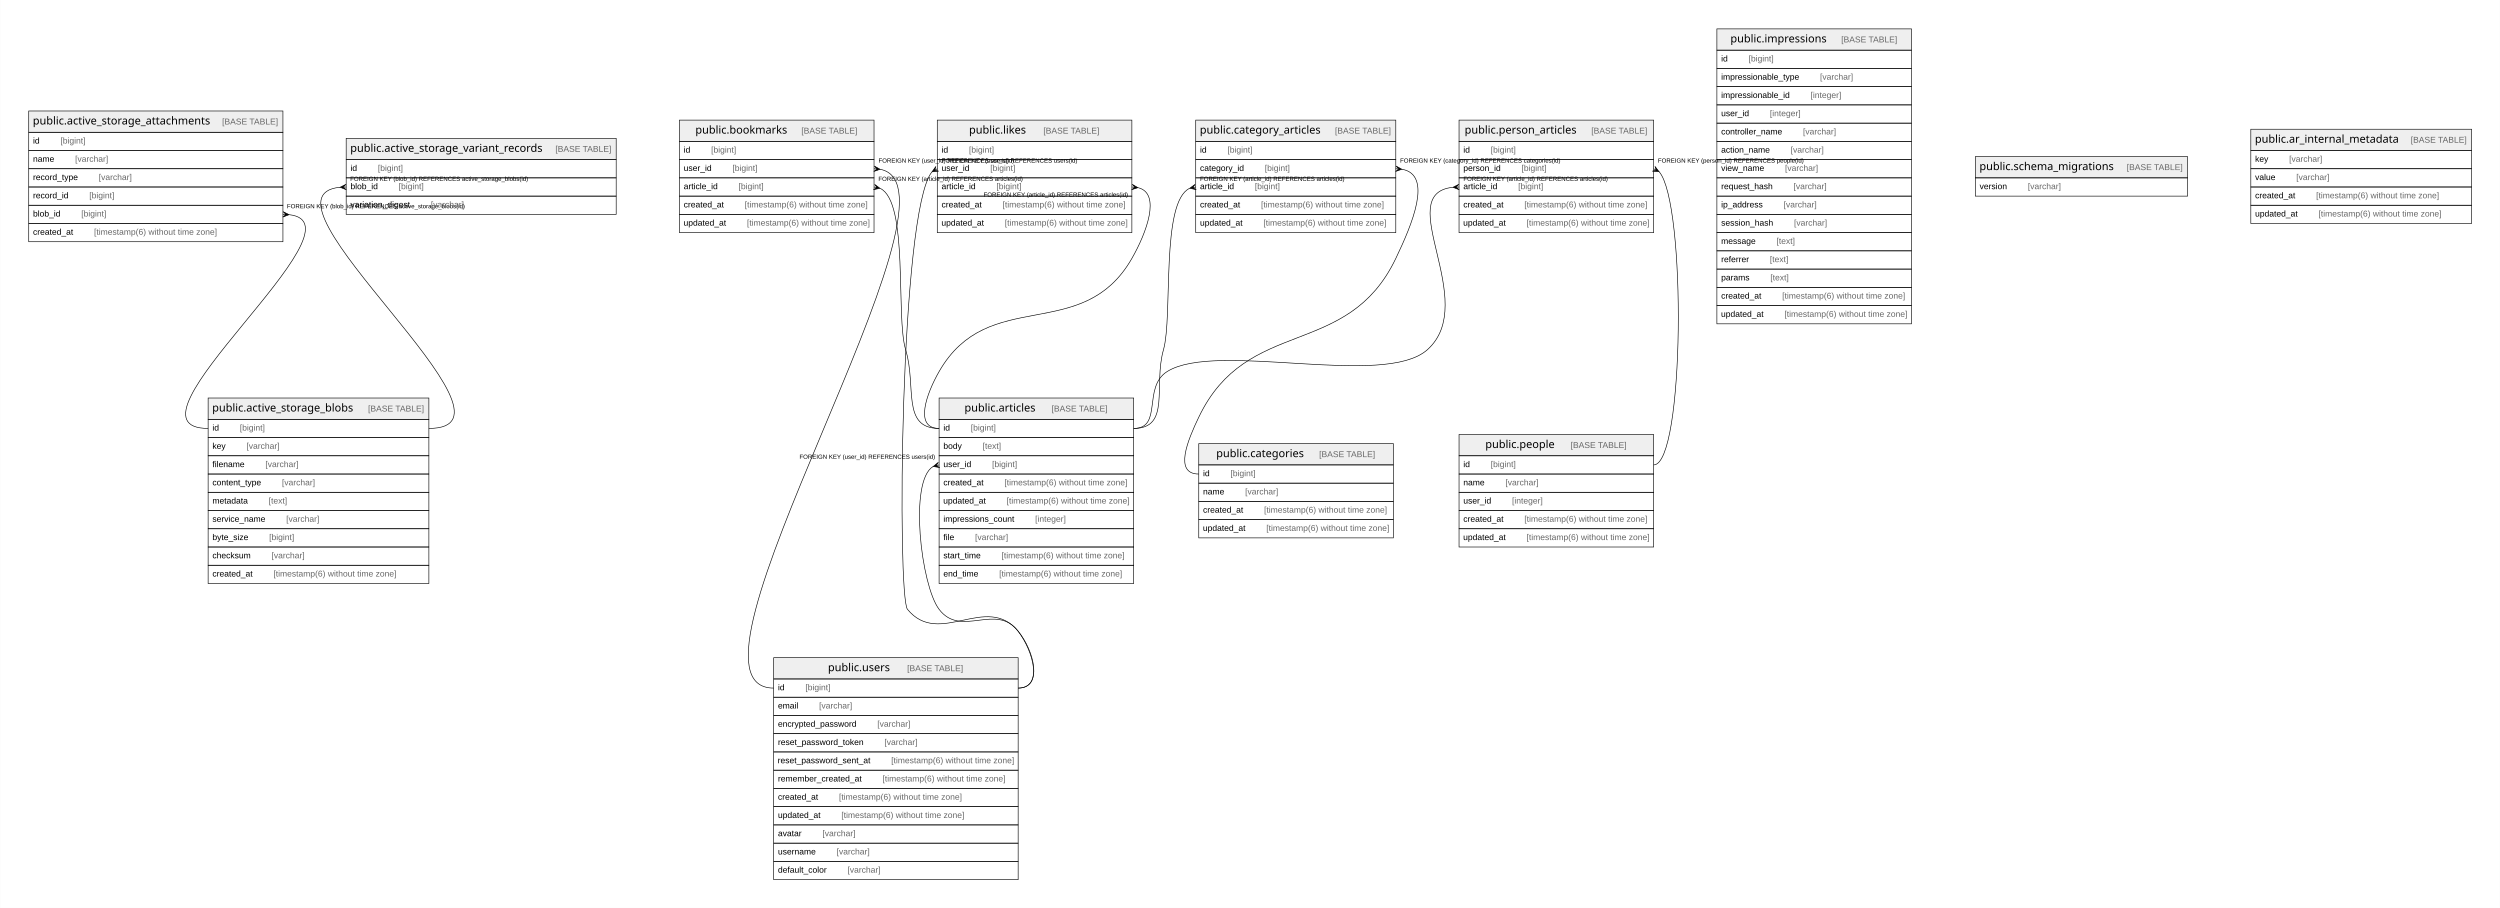
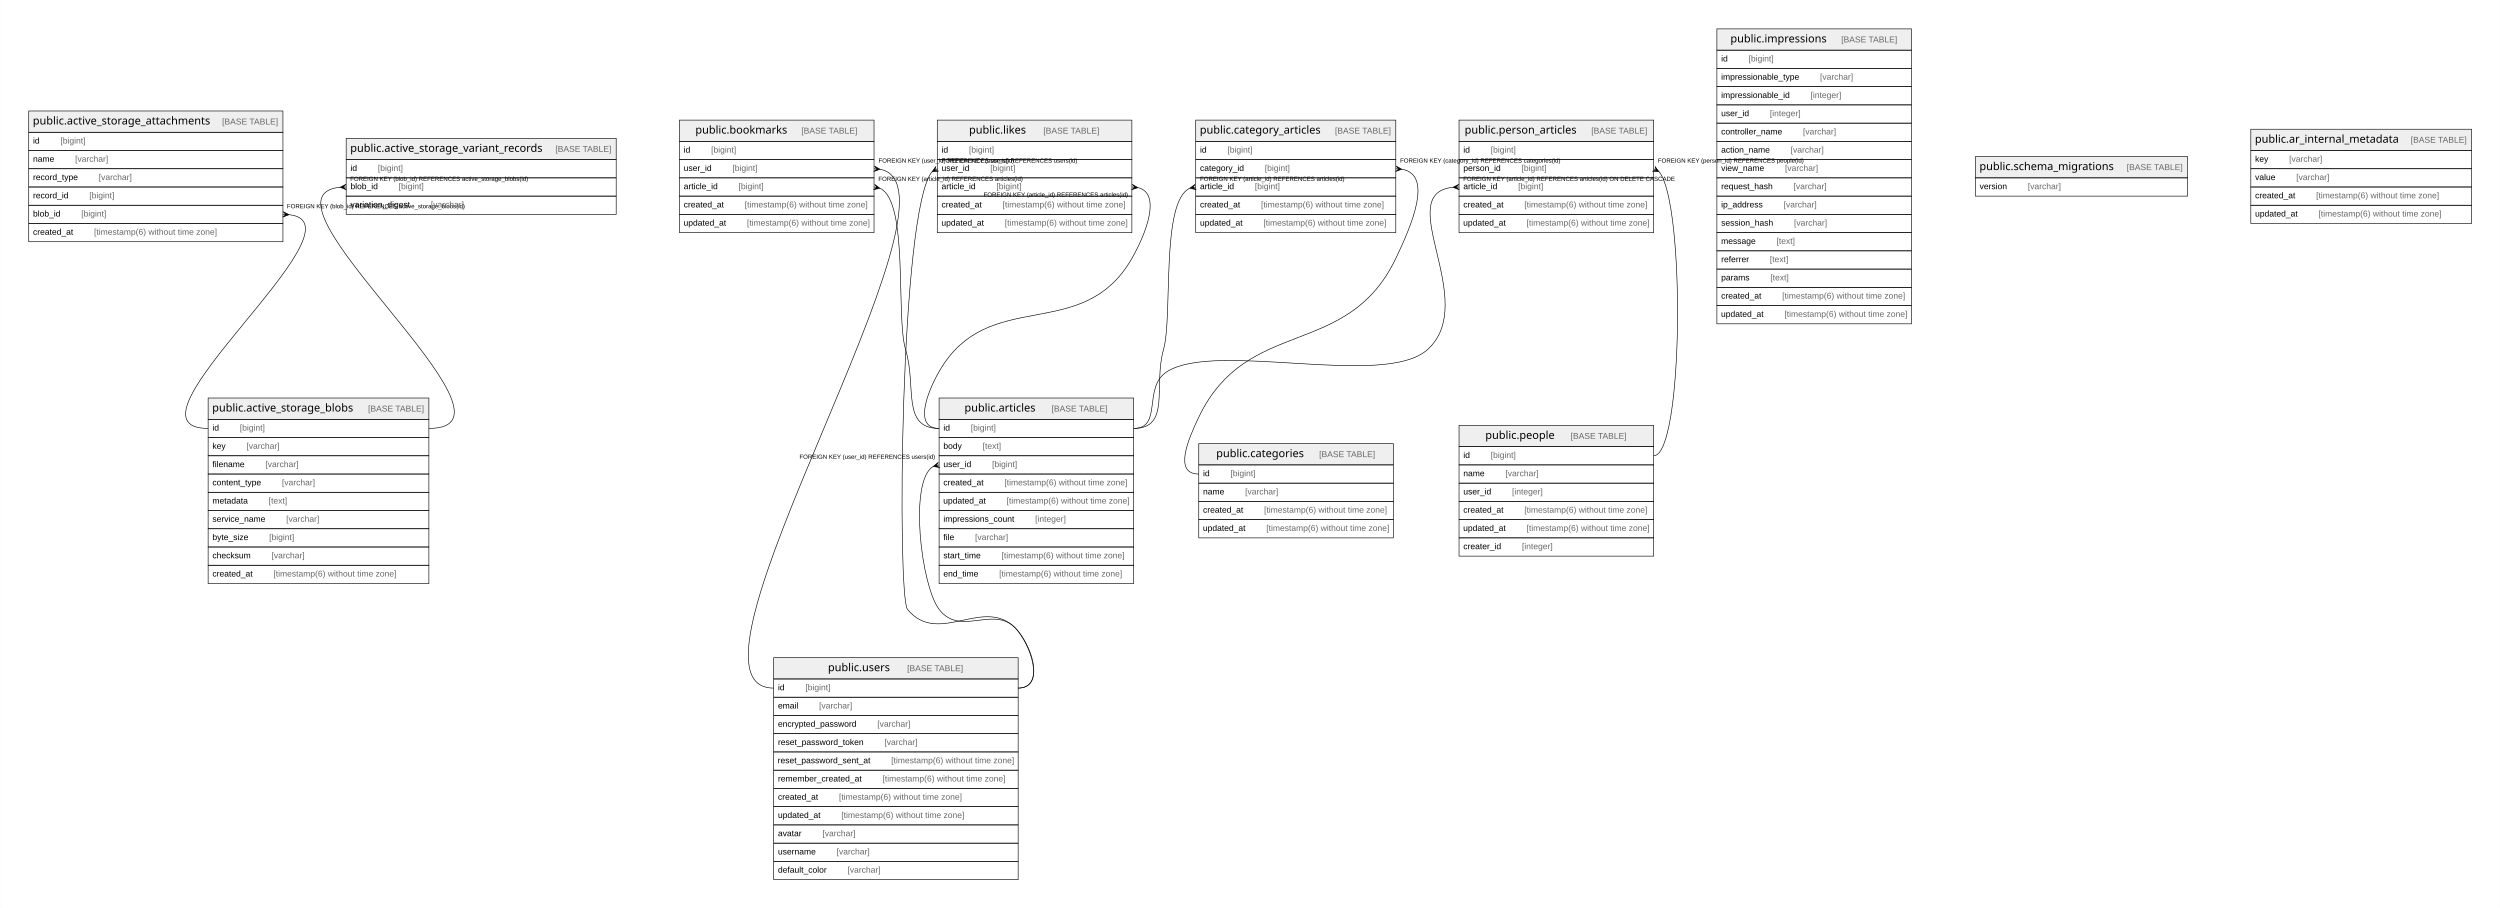
<svg xmlns="http://www.w3.org/2000/svg" width="4111pt" height="1493pt" viewBox="0.00 0.00 4110.50 1493.00">
  <g id="graph0" class="graph" transform="scale(1 1) rotate(0) translate(4 1489)">
    <polygon fill="#ffffff" stroke="transparent" points="-4,4 -4,-1489 4106.5,-1489 4106.5,4 -4,4" />
    <g id="node1" class="node">
      <polygon fill="#efefef" stroke="transparent" points="43,-1271.5 43,-1306.5 461,-1306.5 461,-1271.5 43,-1271.5" />
      <polygon fill="none" stroke="#000000" points="43,-1271.5 43,-1306.5 461,-1306.5 461,-1271.5 43,-1271.5" />
      <text text-anchor="start" x="49.676" y="-1284.3" font-family="Arial Bold" font-size="18.00" fill="#000000">public.active_storage_attachments</text>
      <text text-anchor="start" x="326.756" y="-1284.3" font-family="Arial" font-size="14.00" fill="#000000">    </text>
      <text text-anchor="start" x="360.961" y="-1284.3" font-family="Arial" font-size="14.00" fill="#666666">[BASE TABLE]</text>
      <polygon fill="none" stroke="#000000" points="43,-1241.5 43,-1271.5 461,-1271.5 461,-1241.5 43,-1241.5" />
      <text text-anchor="start" x="50" y="-1252.9" font-family="Arial" font-size="14.00" fill="#000000">id    </text>
      <text text-anchor="start" x="95.094" y="-1252.9" font-family="Arial" font-size="14.00" fill="#666666">[bigint]</text>
      <polygon fill="none" stroke="#000000" points="43,-1211.5 43,-1241.5 461,-1241.5 461,-1211.5 43,-1211.5" />
      <text text-anchor="start" x="50" y="-1222.9" font-family="Arial" font-size="14.00" fill="#000000">name    </text>
      <text text-anchor="start" x="119.213" y="-1222.9" font-family="Arial" font-size="14.00" fill="#666666">[varchar]</text>
      <polygon fill="none" stroke="#000000" points="43,-1181.5 43,-1211.5 461,-1211.5 461,-1181.5 43,-1181.5" />
      <text text-anchor="start" x="50" y="-1192.9" font-family="Arial" font-size="14.00" fill="#000000">record_type    </text>
      <text text-anchor="start" x="158.112" y="-1192.9" font-family="Arial" font-size="14.00" fill="#666666">[varchar]</text>
      <polygon fill="none" stroke="#000000" points="43,-1151.5 43,-1181.5 461,-1181.5 461,-1151.5 43,-1151.5" />
      <text text-anchor="start" x="50" y="-1162.9" font-family="Arial" font-size="14.00" fill="#000000">record_id    </text>
      <text text-anchor="start" x="142.546" y="-1162.9" font-family="Arial" font-size="14.00" fill="#666666">[bigint]</text>
      <polygon fill="none" stroke="#000000" points="43,-1121.5 43,-1151.5 461,-1151.5 461,-1121.5 43,-1121.5" />
      <text text-anchor="start" x="50" y="-1132.9" font-family="Arial" font-size="14.00" fill="#000000">blob_id    </text>
      <text text-anchor="start" x="129.331" y="-1132.9" font-family="Arial" font-size="14.00" fill="#666666">[bigint]</text>
      <polygon fill="none" stroke="#000000" points="43,-1091.5 43,-1121.5 461,-1121.5 461,-1091.5 43,-1091.5" />
      <text text-anchor="start" x="50" y="-1102.9" font-family="Arial" font-size="14.00" fill="#000000">created_at    </text>
      <text text-anchor="start" x="150.342" y="-1102.9" font-family="Arial" font-size="14.00" fill="#666666">[timestamp(6) without time zone]</text>
    </g>
    <g id="node2" class="node">
      <polygon fill="#efefef" stroke="transparent" points="338,-799.5 338,-834.5 701,-834.5 701,-799.5 338,-799.5" />
      <polygon fill="none" stroke="#000000" points="338,-799.5 338,-834.5 701,-834.5 701,-799.5 338,-799.5" />
      <text text-anchor="start" x="344.685" y="-812.3" font-family="Arial Bold" font-size="18.00" fill="#000000">public.active_storage_blobs</text>
      <text text-anchor="start" x="566.747" y="-812.3" font-family="Arial" font-size="14.00" fill="#000000">    </text>
      <text text-anchor="start" x="600.952" y="-812.3" font-family="Arial" font-size="14.00" fill="#666666">[BASE TABLE]</text>
      <polygon fill="none" stroke="#000000" points="338,-769.5 338,-799.5 701,-799.5 701,-769.5 338,-769.5" />
      <text text-anchor="start" x="345" y="-780.9" font-family="Arial" font-size="14.00" fill="#000000">id    </text>
      <text text-anchor="start" x="390.094" y="-780.9" font-family="Arial" font-size="14.00" fill="#666666">[bigint]</text>
      <polygon fill="none" stroke="#000000" points="338,-739.5 338,-769.5 701,-769.5 701,-739.5 338,-739.5" />
      <text text-anchor="start" x="345" y="-750.9" font-family="Arial" font-size="14.00" fill="#000000">key    </text>
      <text text-anchor="start" x="400.987" y="-750.9" font-family="Arial" font-size="14.00" fill="#666666">[varchar]</text>
      <polygon fill="none" stroke="#000000" points="338,-709.5 338,-739.5 701,-739.5 701,-709.5 338,-709.5" />
      <text text-anchor="start" x="345" y="-720.9" font-family="Arial" font-size="14.00" fill="#000000">filename    </text>
      <text text-anchor="start" x="432.1" y="-720.9" font-family="Arial" font-size="14.00" fill="#666666">[varchar]</text>
      <polygon fill="none" stroke="#000000" points="338,-679.5 338,-709.5 701,-709.5 701,-679.5 338,-679.5" />
      <text text-anchor="start" x="345" y="-690.9" font-family="Arial" font-size="14.00" fill="#000000">content_type    </text>
      <text text-anchor="start" x="459.355" y="-690.9" font-family="Arial" font-size="14.00" fill="#666666">[varchar]</text>
      <polygon fill="none" stroke="#000000" points="338,-649.5 338,-679.5 701,-679.5 701,-649.5 338,-649.5" />
      <text text-anchor="start" x="345" y="-660.9" font-family="Arial" font-size="14.00" fill="#000000">metadata    </text>
      <text text-anchor="start" x="437.56" y="-660.9" font-family="Arial" font-size="14.00" fill="#666666">[text]</text>
      <polygon fill="none" stroke="#000000" points="338,-619.5 338,-649.5 701,-649.5 701,-619.5 338,-619.5" />
      <text text-anchor="start" x="345" y="-630.9" font-family="Arial" font-size="14.00" fill="#000000">service_name    </text>
      <text text-anchor="start" x="466.328" y="-630.9" font-family="Arial" font-size="14.00" fill="#666666">[varchar]</text>
      <polygon fill="none" stroke="#000000" points="338,-589.5 338,-619.5 701,-619.5 701,-589.5 338,-589.5" />
      <text text-anchor="start" x="345" y="-600.9" font-family="Arial" font-size="14.00" fill="#000000">byte_size    </text>
      <text text-anchor="start" x="438.332" y="-600.9" font-family="Arial" font-size="14.00" fill="#666666">[bigint]</text>
      <polygon fill="none" stroke="#000000" points="338,-559.5 338,-589.5 701,-589.5 701,-559.5 338,-559.5" />
      <text text-anchor="start" x="345" y="-570.9" font-family="Arial" font-size="14.00" fill="#000000">checksum    </text>
      <text text-anchor="start" x="442.213" y="-570.9" font-family="Arial" font-size="14.00" fill="#666666">[varchar]</text>
      <polygon fill="none" stroke="#000000" points="338,-529.5 338,-559.5 701,-559.5 701,-529.5 338,-529.5" />
      <text text-anchor="start" x="345" y="-540.9" font-family="Arial" font-size="14.00" fill="#000000">created_at    </text>
      <text text-anchor="start" x="445.342" y="-540.9" font-family="Arial" font-size="14.00" fill="#666666">[timestamp(6) without time zone]</text>
    </g>
    <g id="edge1" class="edge">
      <path fill="none" stroke="#000000" d="M471.242,-1135.975C606.619,-1120.865 176.002,-784.5 338,-784.5" />
      <polygon fill="#000000" stroke="#000000" points="470.987,-1135.988 460.77,-1132.006 465.993,-1136.244 461,-1136.5 461,-1136.5 461,-1136.5 465.993,-1136.244 461.23,-1140.994 470.987,-1135.988 470.987,-1135.988" />
      <text text-anchor="start" x="467.596" y="-1146.5" font-family="Arial" font-size="10.00" fill="#000000">FOREIGN KEY (blob_id) REFERENCES active_storage_blobs(id)</text>
    </g>
    <g id="node3" class="node">
      <polygon fill="#efefef" stroke="transparent" points="565,-1226.5 565,-1261.5 1009,-1261.5 1009,-1226.5 565,-1226.5" />
      <polygon fill="none" stroke="#000000" points="565,-1226.5 565,-1261.5 1009,-1261.5 1009,-1226.5 565,-1226.5" />
      <text text-anchor="start" x="571.683" y="-1239.3" font-family="Arial Bold" font-size="18.00" fill="#000000">public.active_storage_variant_records</text>
      <text text-anchor="start" x="874.749" y="-1239.3" font-family="Arial" font-size="14.00" fill="#000000">    </text>
      <text text-anchor="start" x="908.954" y="-1239.3" font-family="Arial" font-size="14.00" fill="#666666">[BASE TABLE]</text>
      <polygon fill="none" stroke="#000000" points="565,-1196.5 565,-1226.5 1009,-1226.5 1009,-1196.5 565,-1196.5" />
      <text text-anchor="start" x="572" y="-1207.9" font-family="Arial" font-size="14.00" fill="#000000">id    </text>
      <text text-anchor="start" x="617.094" y="-1207.9" font-family="Arial" font-size="14.00" fill="#666666">[bigint]</text>
      <polygon fill="none" stroke="#000000" points="565,-1166.5 565,-1196.5 1009,-1196.5 1009,-1166.5 565,-1166.5" />
      <text text-anchor="start" x="572" y="-1177.9" font-family="Arial" font-size="14.00" fill="#000000">blob_id    </text>
      <text text-anchor="start" x="651.331" y="-1177.9" font-family="Arial" font-size="14.00" fill="#666666">[bigint]</text>
      <polygon fill="none" stroke="#000000" points="565,-1136.5 565,-1166.5 1009,-1166.5 1009,-1136.5 565,-1136.5" />
      <text text-anchor="start" x="572" y="-1147.9" font-family="Arial" font-size="14.00" fill="#000000">variation_digest    </text>
      <text text-anchor="start" x="704.227" y="-1147.9" font-family="Arial" font-size="14.00" fill="#666666">[varchar]</text>
    </g>
    <g id="edge2" class="edge">
      <path fill="none" stroke="#000000" d="M554.857,-1181.052C398.108,-1166.144 883.868,-784.5 701,-784.5" />
      <polygon fill="#000000" stroke="#000000" points="555.01,-1181.058 564.801,-1185.996 560.005,-1181.279 565,-1181.5 565,-1181.5 565,-1181.5 560.005,-1181.279 565.199,-1177.004 555.01,-1181.058 555.01,-1181.058" />
      <text text-anchor="start" x="571.596" y="-1191.5" font-family="Arial" font-size="10.00" fill="#000000">FOREIGN KEY (blob_id) REFERENCES active_storage_blobs(id)</text>
    </g>
    <g id="node4" class="node">
      <polygon fill="#efefef" stroke="transparent" points="1540,-799.5 1540,-834.5 1860,-834.5 1860,-799.5 1540,-799.5" />
      <polygon fill="none" stroke="#000000" points="1540,-799.5 1540,-834.5 1860,-834.5 1860,-799.5 1540,-799.5" />
      <text text-anchor="start" x="1581.714" y="-812.3" font-family="Arial Bold" font-size="18.00" fill="#000000">public.articles</text>
      <text text-anchor="start" x="1690.718" y="-812.3" font-family="Arial" font-size="14.00" fill="#000000">    </text>
      <text text-anchor="start" x="1724.923" y="-812.3" font-family="Arial" font-size="14.00" fill="#666666">[BASE TABLE]</text>
      <polygon fill="none" stroke="#000000" points="1540,-769.5 1540,-799.5 1860,-799.5 1860,-769.5 1540,-769.5" />
      <text text-anchor="start" x="1547" y="-780.9" font-family="Arial" font-size="14.00" fill="#000000">id    </text>
      <text text-anchor="start" x="1592.094" y="-780.9" font-family="Arial" font-size="14.00" fill="#666666">[bigint]</text>
      <polygon fill="none" stroke="#000000" points="1540,-739.5 1540,-769.5 1860,-769.5 1860,-739.5 1540,-739.5" />
      <text text-anchor="start" x="1547" y="-750.9" font-family="Arial" font-size="14.00" fill="#000000">body    </text>
      <text text-anchor="start" x="1611.553" y="-750.9" font-family="Arial" font-size="14.00" fill="#666666">[text]</text>
      <polygon fill="none" stroke="#000000" points="1540,-709.5 1540,-739.5 1860,-739.5 1860,-709.5 1540,-709.5" />
      <text text-anchor="start" x="1547" y="-720.9" font-family="Arial" font-size="14.00" fill="#000000">user_id    </text>
      <text text-anchor="start" x="1627.102" y="-720.9" font-family="Arial" font-size="14.00" fill="#666666">[bigint]</text>
      <polygon fill="none" stroke="#000000" points="1540,-679.5 1540,-709.5 1860,-709.5 1860,-679.5 1540,-679.5" />
      <text text-anchor="start" x="1547" y="-690.9" font-family="Arial" font-size="14.00" fill="#000000">created_at    </text>
      <text text-anchor="start" x="1647.342" y="-690.9" font-family="Arial" font-size="14.00" fill="#666666">[timestamp(6) without time zone]</text>
      <polygon fill="none" stroke="#000000" points="1540,-649.5 1540,-679.5 1860,-679.5 1860,-649.5 1540,-649.5" />
      <text text-anchor="start" x="1546.755" y="-660.9" font-family="Arial" font-size="14.00" fill="#000000">updated_at    </text>
      <text text-anchor="start" x="1651.001" y="-660.9" font-family="Arial" font-size="14.00" fill="#666666">[timestamp(6) without time zone]</text>
      <polygon fill="none" stroke="#000000" points="1540,-619.5 1540,-649.5 1860,-649.5 1860,-619.5 1540,-619.5" />
      <text text-anchor="start" x="1547" y="-630.9" font-family="Arial" font-size="14.00" fill="#000000">impressions_count    </text>
      <text text-anchor="start" x="1697.891" y="-630.9" font-family="Arial" font-size="14.00" fill="#666666">[integer]</text>
      <polygon fill="none" stroke="#000000" points="1540,-589.5 1540,-619.5 1860,-619.5 1860,-589.5 1540,-589.5" />
      <text text-anchor="start" x="1547" y="-600.9" font-family="Arial" font-size="14.00" fill="#000000">file    </text>
      <text text-anchor="start" x="1599.091" y="-600.9" font-family="Arial" font-size="14.00" fill="#666666">[varchar]</text>
      <polygon fill="none" stroke="#000000" points="1540,-559.5 1540,-589.5 1860,-589.5 1860,-559.5 1540,-559.5" />
      <text text-anchor="start" x="1547" y="-570.9" font-family="Arial" font-size="14.00" fill="#000000">start_time    </text>
      <text text-anchor="start" x="1642.652" y="-570.9" font-family="Arial" font-size="14.00" fill="#666666">[timestamp(6) without time zone]</text>
      <polygon fill="none" stroke="#000000" points="1540,-529.5 1540,-559.5 1860,-559.5 1860,-529.5 1540,-529.5" />
      <text text-anchor="start" x="1547" y="-540.9" font-family="Arial" font-size="14.00" fill="#000000">end_time    </text>
      <text text-anchor="start" x="1638.776" y="-540.9" font-family="Arial" font-size="14.00" fill="#666666">[timestamp(6) without time zone]</text>
    </g>
    <g id="node12" class="node">
      <polygon fill="#efefef" stroke="transparent" points="1268,-372.5 1268,-407.5 1670,-407.5 1670,-372.5 1268,-372.5" />
      <polygon fill="none" stroke="#000000" points="1268,-372.5 1268,-407.5 1670,-407.5 1670,-372.5 1268,-372.5" />
      <text text-anchor="start" x="1357.209" y="-385.3" font-family="Arial Bold" font-size="18.00" fill="#000000">public.users</text>
      <text text-anchor="start" x="1453.223" y="-385.3" font-family="Arial" font-size="14.00" fill="#000000">    </text>
      <text text-anchor="start" x="1487.428" y="-385.3" font-family="Arial" font-size="14.00" fill="#666666">[BASE TABLE]</text>
      <polygon fill="none" stroke="#000000" points="1268,-342.5 1268,-372.5 1670,-372.5 1670,-342.5 1268,-342.5" />
      <text text-anchor="start" x="1275" y="-353.9" font-family="Arial" font-size="14.00" fill="#000000">id    </text>
      <text text-anchor="start" x="1320.094" y="-353.9" font-family="Arial" font-size="14.00" fill="#666666">[bigint]</text>
      <polygon fill="none" stroke="#000000" points="1268,-312.5 1268,-342.5 1670,-342.5 1670,-312.5 1268,-312.5" />
      <text text-anchor="start" x="1275" y="-323.9" font-family="Arial" font-size="14.00" fill="#000000">email    </text>
      <text text-anchor="start" x="1342.644" y="-323.9" font-family="Arial" font-size="14.00" fill="#666666">[varchar]</text>
      <polygon fill="none" stroke="#000000" points="1268,-282.5 1268,-312.5 1670,-312.5 1670,-282.5 1268,-282.5" />
      <text text-anchor="start" x="1275" y="-293.9" font-family="Arial" font-size="14.00" fill="#000000">encrypted_password    </text>
      <text text-anchor="start" x="1438.349" y="-293.9" font-family="Arial" font-size="14.00" fill="#666666">[varchar]</text>
      <polygon fill="none" stroke="#000000" points="1268,-252.5 1268,-282.5 1670,-282.5 1670,-252.5 1268,-252.5" />
      <text text-anchor="start" x="1275" y="-263.9" font-family="Arial" font-size="14.00" fill="#000000">reset_password_token    </text>
      <text text-anchor="start" x="1450.022" y="-263.9" font-family="Arial" font-size="14.00" fill="#666666">[varchar]</text>
      <polygon fill="none" stroke="#000000" points="1268,-222.5 1268,-252.5 1670,-252.5 1670,-222.5 1268,-222.5" />
      <text text-anchor="start" x="1274.53" y="-233.9" font-family="Arial" font-size="14.00" fill="#000000">reset_password_sent_at    </text>
      <text text-anchor="start" x="1461.226" y="-233.9" font-family="Arial" font-size="14.00" fill="#666666">[timestamp(6) without time zone]</text>
      <polygon fill="none" stroke="#000000" points="1268,-192.5 1268,-222.5 1670,-222.5 1670,-192.5 1268,-192.5" />
      <text text-anchor="start" x="1275" y="-203.9" font-family="Arial" font-size="14.00" fill="#000000">remember_created_at    </text>
      <text text-anchor="start" x="1446.898" y="-203.9" font-family="Arial" font-size="14.00" fill="#666666">[timestamp(6) without time zone]</text>
      <polygon fill="none" stroke="#000000" points="1268,-162.5 1268,-192.5 1670,-192.5 1670,-162.5 1268,-162.5" />
      <text text-anchor="start" x="1275" y="-173.9" font-family="Arial" font-size="14.00" fill="#000000">created_at    </text>
      <text text-anchor="start" x="1375.342" y="-173.9" font-family="Arial" font-size="14.00" fill="#666666">[timestamp(6) without time zone]</text>
      <polygon fill="none" stroke="#000000" points="1268,-132.5 1268,-162.5 1670,-162.5 1670,-132.5 1268,-132.5" />
      <text text-anchor="start" x="1275" y="-143.9" font-family="Arial" font-size="14.00" fill="#000000">updated_at    </text>
      <text text-anchor="start" x="1379.247" y="-143.9" font-family="Arial" font-size="14.00" fill="#666666">[timestamp(6) without time zone]</text>
      <polygon fill="none" stroke="#000000" points="1268,-102.5 1268,-132.5 1670,-132.5 1670,-102.5 1268,-102.5" />
      <text text-anchor="start" x="1275" y="-113.9" font-family="Arial" font-size="14.00" fill="#000000">avatar    </text>
      <text text-anchor="start" x="1348.104" y="-113.9" font-family="Arial" font-size="14.00" fill="#666666">[varchar]</text>
      <polygon fill="none" stroke="#000000" points="1268,-72.5 1268,-102.5 1670,-102.5 1670,-72.5 1268,-72.5" />
      <text text-anchor="start" x="1275" y="-83.9" font-family="Arial" font-size="14.00" fill="#000000">username    </text>
      <text text-anchor="start" x="1371.439" y="-83.9" font-family="Arial" font-size="14.00" fill="#666666">[varchar]</text>
      <polygon fill="none" stroke="#000000" points="1268,-42.5 1268,-72.5 1670,-72.5 1670,-42.5 1268,-42.5" />
      <text text-anchor="start" x="1275" y="-53.9" font-family="Arial" font-size="14.00" fill="#000000">default_color    </text>
      <text text-anchor="start" x="1389.338" y="-53.9" font-family="Arial" font-size="14.00" fill="#666666">[varchar]</text>
    </g>
    <g id="edge3" class="edge">
      <path fill="none" stroke="#000000" d="M1530.188,-721.871C1490.121,-698.49 1510.23,-526.134 1540,-487 1576.298,-439.285 1633.702,-498.715 1670,-451 1695.159,-417.926 1711.556,-357.5 1670,-357.5" />
      <polygon fill="#000000" stroke="#000000" points="1530.341,-721.912 1538.835,-728.847 1535.17,-723.206 1540,-724.5 1540,-724.5 1540,-724.5 1535.17,-723.206 1541.165,-720.153 1530.341,-721.912 1530.341,-721.912" />
      <text text-anchor="start" x="1310.334" y="-734.5" font-family="Arial" font-size="10.00" fill="#000000">FOREIGN KEY (user_id) REFERENCES users(id)</text>
    </g>
    <g id="node5" class="node">
      <polygon fill="#efefef" stroke="transparent" points="1113,-1256.5 1113,-1291.5 1433,-1291.5 1433,-1256.5 1113,-1256.5" />
      <polygon fill="none" stroke="#000000" points="1113,-1256.5 1113,-1291.5 1433,-1291.5 1433,-1256.5 1113,-1256.5" />
      <text text-anchor="start" x="1139.207" y="-1269.3" font-family="Arial Bold" font-size="18.00" fill="#000000">public.bookmarks</text>
      <text text-anchor="start" x="1279.225" y="-1269.3" font-family="Arial" font-size="14.00" fill="#000000">    </text>
      <text text-anchor="start" x="1313.43" y="-1269.3" font-family="Arial" font-size="14.00" fill="#666666">[BASE TABLE]</text>
      <polygon fill="none" stroke="#000000" points="1113,-1226.5 1113,-1256.5 1433,-1256.5 1433,-1226.5 1113,-1226.5" />
      <text text-anchor="start" x="1120" y="-1237.9" font-family="Arial" font-size="14.00" fill="#000000">id    </text>
      <text text-anchor="start" x="1165.094" y="-1237.9" font-family="Arial" font-size="14.00" fill="#666666">[bigint]</text>
      <polygon fill="none" stroke="#000000" points="1113,-1196.5 1113,-1226.5 1433,-1226.5 1433,-1196.5 1113,-1196.5" />
      <text text-anchor="start" x="1120" y="-1207.9" font-family="Arial" font-size="14.00" fill="#000000">user_id    </text>
      <text text-anchor="start" x="1200.102" y="-1207.9" font-family="Arial" font-size="14.00" fill="#666666">[bigint]</text>
      <polygon fill="none" stroke="#000000" points="1113,-1166.5 1113,-1196.5 1433,-1196.5 1433,-1166.5 1113,-1166.5" />
      <text text-anchor="start" x="1120" y="-1177.9" font-family="Arial" font-size="14.00" fill="#000000">article_id    </text>
      <text text-anchor="start" x="1210.206" y="-1177.9" font-family="Arial" font-size="14.00" fill="#666666">[bigint]</text>
      <polygon fill="none" stroke="#000000" points="1113,-1136.5 1113,-1166.5 1433,-1166.5 1433,-1136.5 1113,-1136.5" />
      <text text-anchor="start" x="1120" y="-1147.9" font-family="Arial" font-size="14.00" fill="#000000">created_at    </text>
      <text text-anchor="start" x="1220.342" y="-1147.9" font-family="Arial" font-size="14.00" fill="#666666">[timestamp(6) without time zone]</text>
      <polygon fill="none" stroke="#000000" points="1113,-1106.5 1113,-1136.5 1433,-1136.5 1433,-1106.5 1113,-1106.5" />
      <text text-anchor="start" x="1119.755" y="-1117.9" font-family="Arial" font-size="14.00" fill="#000000">updated_at    </text>
      <text text-anchor="start" x="1224.001" y="-1117.9" font-family="Arial" font-size="14.00" fill="#666666">[timestamp(6) without time zone]</text>
    </g>
    <g id="edge4" class="edge">
      <path fill="none" stroke="#000000" d="M1443.074,-1179.275C1490.537,-1156.676 1468.361,-968.403 1485,-914 1503.289,-854.203 1477.469,-784.5 1540,-784.5" />
      <polygon fill="#000000" stroke="#000000" points="1442.765,-1179.343 1432.03,-1177.106 1437.882,-1180.422 1433,-1181.5 1433,-1181.5 1433,-1181.5 1437.882,-1180.422 1433.97,-1185.894 1442.765,-1179.343 1442.765,-1179.343" />
      <text text-anchor="start" x="1440.118" y="-1191.5" font-family="Arial" font-size="10.00" fill="#000000">FOREIGN KEY (article_id) REFERENCES articles(id)</text>
    </g>
    <g id="edge5" class="edge">
      <path fill="none" stroke="#000000" d="M1442.999,-1210.629C1606.075,-1180.103 1078.299,-357.5 1268,-357.5" />
      <polygon fill="#000000" stroke="#000000" points="1442.962,-1210.632 1432.609,-1207.017 1437.981,-1211.066 1433,-1211.5 1433,-1211.5 1433,-1211.5 1437.981,-1211.066 1433.391,-1215.983 1442.962,-1210.632 1442.962,-1210.632" />
      <text text-anchor="start" x="1440.334" y="-1221.5" font-family="Arial" font-size="10.00" fill="#000000">FOREIGN KEY (user_id) REFERENCES users(id)</text>
    </g>
    <g id="node6" class="node">
      <polygon fill="#efefef" stroke="transparent" points="1967,-724.5 1967,-759.5 2287,-759.5 2287,-724.5 1967,-724.5" />
      <polygon fill="none" stroke="#000000" points="1967,-724.5 1967,-759.5 2287,-759.5 2287,-724.5 1967,-724.5" />
      <text text-anchor="start" x="1995.702" y="-737.3" font-family="Arial Bold" font-size="18.00" fill="#000000">public.categories</text>
      <text text-anchor="start" x="2130.73" y="-737.3" font-family="Arial" font-size="14.00" fill="#000000">    </text>
      <text text-anchor="start" x="2164.935" y="-737.3" font-family="Arial" font-size="14.00" fill="#666666">[BASE TABLE]</text>
      <polygon fill="none" stroke="#000000" points="1967,-694.5 1967,-724.5 2287,-724.5 2287,-694.5 1967,-694.5" />
      <text text-anchor="start" x="1974" y="-705.9" font-family="Arial" font-size="14.00" fill="#000000">id    </text>
      <text text-anchor="start" x="2019.094" y="-705.9" font-family="Arial" font-size="14.00" fill="#666666">[bigint]</text>
      <polygon fill="none" stroke="#000000" points="1967,-664.5 1967,-694.5 2287,-694.5 2287,-664.5 1967,-664.5" />
      <text text-anchor="start" x="1974" y="-675.9" font-family="Arial" font-size="14.00" fill="#000000">name    </text>
      <text text-anchor="start" x="2043.213" y="-675.9" font-family="Arial" font-size="14.00" fill="#666666">[varchar]</text>
      <polygon fill="none" stroke="#000000" points="1967,-634.5 1967,-664.5 2287,-664.5 2287,-634.5 1967,-634.5" />
      <text text-anchor="start" x="1974" y="-645.9" font-family="Arial" font-size="14.00" fill="#000000">created_at    </text>
      <text text-anchor="start" x="2074.342" y="-645.9" font-family="Arial" font-size="14.00" fill="#666666">[timestamp(6) without time zone]</text>
      <polygon fill="none" stroke="#000000" points="1967,-604.5 1967,-634.5 2287,-634.5 2287,-604.5 1967,-604.5" />
      <text text-anchor="start" x="1973.755" y="-615.9" font-family="Arial" font-size="14.00" fill="#000000">updated_at    </text>
      <text text-anchor="start" x="2078.001" y="-615.9" font-family="Arial" font-size="14.00" fill="#666666">[timestamp(6) without time zone]</text>
    </g>
    <g id="node7" class="node">
      <polygon fill="#efefef" stroke="transparent" points="1962,-1256.5 1962,-1291.5 2291,-1291.5 2291,-1256.5 1962,-1256.5" />
      <polygon fill="none" stroke="#000000" points="1962,-1256.5 1962,-1291.5 2291,-1291.5 2291,-1256.5 1962,-1256.5" />
      <text text-anchor="start" x="1968.701" y="-1269.3" font-family="Arial Bold" font-size="18.00" fill="#000000">public.category_articles</text>
      <text text-anchor="start" x="2156.731" y="-1269.3" font-family="Arial" font-size="14.00" fill="#000000">    </text>
      <text text-anchor="start" x="2190.936" y="-1269.3" font-family="Arial" font-size="14.00" fill="#666666">[BASE TABLE]</text>
      <polygon fill="none" stroke="#000000" points="1962,-1226.5 1962,-1256.5 2291,-1256.5 2291,-1226.5 1962,-1226.5" />
      <text text-anchor="start" x="1969" y="-1237.9" font-family="Arial" font-size="14.00" fill="#000000">id    </text>
      <text text-anchor="start" x="2014.094" y="-1237.9" font-family="Arial" font-size="14.00" fill="#666666">[bigint]</text>
      <polygon fill="none" stroke="#000000" points="1962,-1196.5 1962,-1226.5 2291,-1226.5 2291,-1196.5 1962,-1196.5" />
      <text text-anchor="start" x="1969" y="-1207.9" font-family="Arial" font-size="14.00" fill="#000000">category_id    </text>
      <text text-anchor="start" x="2075.558" y="-1207.9" font-family="Arial" font-size="14.00" fill="#666666">[bigint]</text>
      <polygon fill="none" stroke="#000000" points="1962,-1166.5 1962,-1196.5 2291,-1196.5 2291,-1166.5 1962,-1166.5" />
      <text text-anchor="start" x="1969" y="-1177.9" font-family="Arial" font-size="14.00" fill="#000000">article_id    </text>
      <text text-anchor="start" x="2059.206" y="-1177.9" font-family="Arial" font-size="14.00" fill="#666666">[bigint]</text>
      <polygon fill="none" stroke="#000000" points="1962,-1136.5 1962,-1166.5 2291,-1166.5 2291,-1136.5 1962,-1136.5" />
      <text text-anchor="start" x="1969" y="-1147.9" font-family="Arial" font-size="14.00" fill="#000000">created_at    </text>
      <text text-anchor="start" x="2069.342" y="-1147.9" font-family="Arial" font-size="14.00" fill="#666666">[timestamp(6) without time zone]</text>
      <polygon fill="none" stroke="#000000" points="1962,-1106.5 1962,-1136.5 2291,-1136.5 2291,-1106.5 1962,-1106.5" />
      <text text-anchor="start" x="1969" y="-1117.9" font-family="Arial" font-size="14.00" fill="#000000">updated_at    </text>
      <text text-anchor="start" x="2073.247" y="-1117.9" font-family="Arial" font-size="14.00" fill="#666666">[timestamp(6) without time zone]</text>
    </g>
    <g id="edge6" class="edge">
      <path fill="none" stroke="#000000" d="M1952.197,-1179.417C1904.103,-1157.498 1924.693,-968.848 1909,-914 1892.073,-854.836 1921.538,-784.5 1860,-784.5" />
      <polygon fill="#000000" stroke="#000000" points="1952.218,-1179.422 1961.065,-1185.902 1957.109,-1180.461 1962,-1181.5 1962,-1181.5 1962,-1181.5 1957.109,-1180.461 1962.935,-1177.098 1952.218,-1179.422 1952.218,-1179.422" />
      <text text-anchor="start" x="1969.118" y="-1191.5" font-family="Arial" font-size="10.00" fill="#000000">FOREIGN KEY (article_id) REFERENCES articles(id)</text>
    </g>
    <g id="edge7" class="edge">
      <path fill="none" stroke="#000000" d="M2301.17,-1210.671C2352.364,-1201.583 2317.695,-1119.784 2291,-1064 2211.18,-897.204 2046.82,-969.796 1967,-803 1949.062,-765.515 1925.444,-709.5 1967,-709.5" />
      <polygon fill="#000000" stroke="#000000" points="2300.967,-1210.687 2290.634,-1207.015 2295.983,-1211.094 2291,-1211.5 2291,-1211.5 2291,-1211.5 2295.983,-1211.094 2291.366,-1215.985 2300.967,-1210.687 2300.967,-1210.687" />
      <text text-anchor="start" x="2298.048" y="-1221.5" font-family="Arial" font-size="10.00" fill="#000000">FOREIGN KEY (category_id) REFERENCES categories(id)</text>
    </g>
    <g id="node8" class="node">
      <polygon fill="#efefef" stroke="transparent" points="2819,-1406.5 2819,-1441.5 3139,-1441.5 3139,-1406.5 2819,-1406.5" />
      <polygon fill="none" stroke="#000000" points="2819,-1406.5 2819,-1441.5 3139,-1441.5 3139,-1406.5 2819,-1406.5" />
      <text text-anchor="start" x="2841.213" y="-1419.3" font-family="Arial Bold" font-size="18.00" fill="#000000">public.impressions</text>
      <text text-anchor="start" x="2989.219" y="-1419.3" font-family="Arial" font-size="14.00" fill="#000000">    </text>
      <text text-anchor="start" x="3023.424" y="-1419.3" font-family="Arial" font-size="14.00" fill="#666666">[BASE TABLE]</text>
      <polygon fill="none" stroke="#000000" points="2819,-1376.5 2819,-1406.5 3139,-1406.5 3139,-1376.5 2819,-1376.5" />
      <text text-anchor="start" x="2826" y="-1387.9" font-family="Arial" font-size="14.00" fill="#000000">id    </text>
      <text text-anchor="start" x="2871.094" y="-1387.9" font-family="Arial" font-size="14.00" fill="#666666">[bigint]</text>
      <polygon fill="none" stroke="#000000" points="2819,-1346.5 2819,-1376.5 3139,-1376.5 3139,-1346.5 2819,-1346.5" />
      <text text-anchor="start" x="2826" y="-1357.9" font-family="Arial" font-size="14.00" fill="#000000">impressionable_type    </text>
      <text text-anchor="start" x="2988.562" y="-1357.9" font-family="Arial" font-size="14.00" fill="#666666">[varchar]</text>
      <polygon fill="none" stroke="#000000" points="2819,-1316.5 2819,-1346.5 3139,-1346.5 3139,-1316.5 2819,-1316.5" />
      <text text-anchor="start" x="2826" y="-1327.9" font-family="Arial" font-size="14.00" fill="#000000">impressionable_id    </text>
      <text text-anchor="start" x="2972.996" y="-1327.9" font-family="Arial" font-size="14.00" fill="#666666">[integer]</text>
      <polygon fill="none" stroke="#000000" points="2819,-1286.5 2819,-1316.5 3139,-1316.5 3139,-1286.5 2819,-1286.5" />
      <text text-anchor="start" x="2826" y="-1297.9" font-family="Arial" font-size="14.00" fill="#000000">user_id    </text>
      <text text-anchor="start" x="2906.102" y="-1297.9" font-family="Arial" font-size="14.00" fill="#666666">[integer]</text>
      <polygon fill="none" stroke="#000000" points="2819,-1256.5 2819,-1286.5 3139,-1286.5 3139,-1256.5 2819,-1256.5" />
      <text text-anchor="start" x="2826" y="-1267.9" font-family="Arial" font-size="14.00" fill="#000000">controller_name    </text>
      <text text-anchor="start" x="2960.551" y="-1267.9" font-family="Arial" font-size="14.00" fill="#666666">[varchar]</text>
      <polygon fill="none" stroke="#000000" points="2819,-1226.5 2819,-1256.5 3139,-1256.5 3139,-1226.5 2819,-1226.5" />
      <text text-anchor="start" x="2826" y="-1237.9" font-family="Arial" font-size="14.00" fill="#000000">action_name    </text>
      <text text-anchor="start" x="2940.341" y="-1237.9" font-family="Arial" font-size="14.00" fill="#666666">[varchar]</text>
      <polygon fill="none" stroke="#000000" points="2819,-1196.5 2819,-1226.5 3139,-1226.5 3139,-1196.5 2819,-1196.5" />
      <text text-anchor="start" x="2826" y="-1207.9" font-family="Arial" font-size="14.00" fill="#000000">view_name    </text>
      <text text-anchor="start" x="2930.992" y="-1207.9" font-family="Arial" font-size="14.00" fill="#666666">[varchar]</text>
      <polygon fill="none" stroke="#000000" points="2819,-1166.5 2819,-1196.5 3139,-1196.5 3139,-1166.5 2819,-1166.5" />
      <text text-anchor="start" x="2826" y="-1177.9" font-family="Arial" font-size="14.00" fill="#000000">request_hash    </text>
      <text text-anchor="start" x="2945.017" y="-1177.9" font-family="Arial" font-size="14.00" fill="#666666">[varchar]</text>
      <polygon fill="none" stroke="#000000" points="2819,-1136.5 2819,-1166.5 3139,-1166.5 3139,-1136.5 2819,-1136.5" />
      <text text-anchor="start" x="2826" y="-1147.9" font-family="Arial" font-size="14.00" fill="#000000">ip_address    </text>
      <text text-anchor="start" x="2928.668" y="-1147.9" font-family="Arial" font-size="14.00" fill="#666666">[varchar]</text>
      <polygon fill="none" stroke="#000000" points="2819,-1106.5 2819,-1136.5 3139,-1136.5 3139,-1106.5 2819,-1106.5" />
      <text text-anchor="start" x="2826" y="-1117.9" font-family="Arial" font-size="14.00" fill="#000000">session_hash    </text>
      <text text-anchor="start" x="2945.79" y="-1117.9" font-family="Arial" font-size="14.00" fill="#666666">[varchar]</text>
      <polygon fill="none" stroke="#000000" points="2819,-1076.5 2819,-1106.5 3139,-1106.5 3139,-1076.5 2819,-1076.5" />
      <text text-anchor="start" x="2826" y="-1087.9" font-family="Arial" font-size="14.00" fill="#000000">message    </text>
      <text text-anchor="start" x="2916.996" y="-1087.9" font-family="Arial" font-size="14.00" fill="#666666">[text]</text>
      <polygon fill="none" stroke="#000000" points="2819,-1046.5 2819,-1076.5 3139,-1076.5 3139,-1046.5 2819,-1046.5" />
      <text text-anchor="start" x="2826" y="-1057.9" font-family="Arial" font-size="14.00" fill="#000000">referrer    </text>
      <text text-anchor="start" x="2906.086" y="-1057.9" font-family="Arial" font-size="14.00" fill="#666666">[text]</text>
      <polygon fill="none" stroke="#000000" points="2819,-1016.5 2819,-1046.5 3139,-1046.5 3139,-1016.5 2819,-1016.5" />
      <text text-anchor="start" x="2826" y="-1027.9" font-family="Arial" font-size="14.00" fill="#000000">params    </text>
      <text text-anchor="start" x="2906.874" y="-1027.9" font-family="Arial" font-size="14.00" fill="#666666">[text]</text>
      <polygon fill="none" stroke="#000000" points="2819,-986.5 2819,-1016.5 3139,-1016.5 3139,-986.5 2819,-986.5" />
      <text text-anchor="start" x="2826" y="-997.9" font-family="Arial" font-size="14.00" fill="#000000">created_at    </text>
      <text text-anchor="start" x="2926.342" y="-997.9" font-family="Arial" font-size="14.00" fill="#666666">[timestamp(6) without time zone]</text>
      <polygon fill="none" stroke="#000000" points="2819,-956.5 2819,-986.5 3139,-986.5 3139,-956.5 2819,-956.5" />
      <text text-anchor="start" x="2825.755" y="-967.9" font-family="Arial" font-size="14.00" fill="#000000">updated_at    </text>
      <text text-anchor="start" x="2930.001" y="-967.9" font-family="Arial" font-size="14.00" fill="#666666">[timestamp(6) without time zone]</text>
    </g>
    <g id="node9" class="node">
      <polygon fill="#efefef" stroke="transparent" points="1537,-1256.5 1537,-1291.5 1857,-1291.5 1857,-1256.5 1537,-1256.5" />
      <polygon fill="none" stroke="#000000" points="1537,-1256.5 1537,-1291.5 1857,-1291.5 1857,-1256.5 1537,-1256.5" />
      <text text-anchor="start" x="1589.214" y="-1269.3" font-family="Arial Bold" font-size="18.00" fill="#000000">public.likes</text>
      <text text-anchor="start" x="1677.218" y="-1269.3" font-family="Arial" font-size="14.00" fill="#000000">    </text>
      <text text-anchor="start" x="1711.423" y="-1269.3" font-family="Arial" font-size="14.00" fill="#666666">[BASE TABLE]</text>
      <polygon fill="none" stroke="#000000" points="1537,-1226.5 1537,-1256.5 1857,-1256.5 1857,-1226.5 1537,-1226.5" />
      <text text-anchor="start" x="1544" y="-1237.9" font-family="Arial" font-size="14.00" fill="#000000">id    </text>
      <text text-anchor="start" x="1589.094" y="-1237.9" font-family="Arial" font-size="14.00" fill="#666666">[bigint]</text>
      <polygon fill="none" stroke="#000000" points="1537,-1196.5 1537,-1226.5 1857,-1226.5 1857,-1196.5 1537,-1196.5" />
      <text text-anchor="start" x="1544" y="-1207.9" font-family="Arial" font-size="14.00" fill="#000000">user_id    </text>
      <text text-anchor="start" x="1624.102" y="-1207.9" font-family="Arial" font-size="14.00" fill="#666666">[bigint]</text>
      <polygon fill="none" stroke="#000000" points="1537,-1166.5 1537,-1196.5 1857,-1196.5 1857,-1166.5 1537,-1166.5" />
      <text text-anchor="start" x="1544" y="-1177.9" font-family="Arial" font-size="14.00" fill="#000000">article_id    </text>
      <text text-anchor="start" x="1634.206" y="-1177.9" font-family="Arial" font-size="14.00" fill="#666666">[bigint]</text>
      <polygon fill="none" stroke="#000000" points="1537,-1136.5 1537,-1166.5 1857,-1166.5 1857,-1136.5 1537,-1136.5" />
      <text text-anchor="start" x="1544" y="-1147.9" font-family="Arial" font-size="14.00" fill="#000000">created_at    </text>
      <text text-anchor="start" x="1644.342" y="-1147.9" font-family="Arial" font-size="14.00" fill="#666666">[timestamp(6) without time zone]</text>
      <polygon fill="none" stroke="#000000" points="1537,-1106.5 1537,-1136.5 1857,-1136.5 1857,-1106.5 1537,-1106.5" />
      <text text-anchor="start" x="1543.755" y="-1117.9" font-family="Arial" font-size="14.00" fill="#000000">updated_at    </text>
      <text text-anchor="start" x="1648.001" y="-1117.9" font-family="Arial" font-size="14.00" fill="#666666">[timestamp(6) without time zone]</text>
    </g>
    <g id="edge8" class="edge">
      <path fill="none" stroke="#000000" d="M1867.363,-1180.348C1905.324,-1170.933 1881.026,-1105.954 1857,-1064 1775.822,-922.248 1621.178,-1019.752 1540,-878 1519.349,-841.939 1498.444,-784.5 1540,-784.5" />
      <polygon fill="#000000" stroke="#000000" points="1866.939,-1180.395 1856.503,-1177.028 1861.969,-1180.947 1857,-1181.5 1857,-1181.5 1857,-1181.5 1861.969,-1180.947 1857.497,-1185.972 1866.939,-1180.395 1866.939,-1180.395" />
      <text text-anchor="start" x="1613.118" y="-1165.5" font-family="Arial" font-size="10.00" fill="#000000">FOREIGN KEY (article_id) REFERENCES articles(id)</text>
    </g>
    <g id="edge9" class="edge">
      <path fill="none" stroke="#000000" d="M1528.14,-1206.247C1475.524,-1141.911 1470.811,-507.922 1488,-487 1540.344,-423.288 1617.656,-514.712 1670,-451 1696.38,-418.891 1711.556,-357.5 1670,-357.5" />
      <polygon fill="#000000" stroke="#000000" points="1528.398,-1206.4 1534.705,-1215.371 1532.699,-1208.95 1537,-1211.5 1537,-1211.5 1537,-1211.5 1532.699,-1208.95 1539.295,-1207.629 1528.398,-1206.4 1528.398,-1206.4" />
      <text text-anchor="start" x="1544.334" y="-1221.5" font-family="Arial" font-size="10.00" fill="#000000">FOREIGN KEY (user_id) REFERENCES users(id)</text>
    </g>
    <g id="node10" class="node">
-       <polygon fill="#efefef" stroke="transparent" points="2395,-739.5 2395,-774.5 2715,-774.5 2715,-739.5 2395,-739.5" />
-       <polygon fill="none" stroke="#000000" points="2395,-739.5 2395,-774.5 2715,-774.5 2715,-739.5 2395,-739.5" />
-       <text text-anchor="start" x="2438.199" y="-752.3" font-family="Arial Bold" font-size="18.00" fill="#000000">public.people</text>
-       <text text-anchor="start" x="2544.233" y="-752.3" font-family="Arial" font-size="14.00" fill="#000000">    </text>
-       <text text-anchor="start" x="2578.438" y="-752.3" font-family="Arial" font-size="14.00" fill="#666666">[BASE TABLE]</text>
-       <polygon fill="none" stroke="#000000" points="2395,-709.5 2395,-739.5 2715,-739.5 2715,-709.5 2395,-709.5" />
-       <text text-anchor="start" x="2402" y="-720.9" font-family="Arial" font-size="14.00" fill="#000000">id    </text>
-       <text text-anchor="start" x="2447.094" y="-720.9" font-family="Arial" font-size="14.00" fill="#666666">[bigint]</text>
-       <polygon fill="none" stroke="#000000" points="2395,-679.5 2395,-709.5 2715,-709.5 2715,-679.5 2395,-679.5" />
-       <text text-anchor="start" x="2402" y="-690.9" font-family="Arial" font-size="14.00" fill="#000000">name    </text>
-       <text text-anchor="start" x="2471.213" y="-690.9" font-family="Arial" font-size="14.00" fill="#666666">[varchar]</text>
-       <polygon fill="none" stroke="#000000" points="2395,-649.5 2395,-679.5 2715,-679.5 2715,-649.5 2395,-649.5" />
-       <text text-anchor="start" x="2402" y="-660.9" font-family="Arial" font-size="14.00" fill="#000000">user_id    </text>
-       <text text-anchor="start" x="2482.102" y="-660.9" font-family="Arial" font-size="14.00" fill="#666666">[integer]</text>
-       <polygon fill="none" stroke="#000000" points="2395,-619.5 2395,-649.5 2715,-649.5 2715,-619.5 2395,-619.5" />
-       <text text-anchor="start" x="2402" y="-630.9" font-family="Arial" font-size="14.00" fill="#000000">created_at    </text>
-       <text text-anchor="start" x="2502.342" y="-630.9" font-family="Arial" font-size="14.00" fill="#666666">[timestamp(6) without time zone]</text>
-       <polygon fill="none" stroke="#000000" points="2395,-589.5 2395,-619.5 2715,-619.5 2715,-589.5 2395,-589.5" />
-       <text text-anchor="start" x="2401.755" y="-600.9" font-family="Arial" font-size="14.00" fill="#000000">updated_at    </text>
-       <text text-anchor="start" x="2506.001" y="-600.9" font-family="Arial" font-size="14.00" fill="#666666">[timestamp(6) without time zone]</text>
+       <polygon fill="#efefef" stroke="transparent" points="2395,-754.5 2395,-789.5 2715,-789.5 2715,-754.5 2395,-754.5" />
+       <polygon fill="none" stroke="#000000" points="2395,-754.5 2395,-789.5 2715,-789.5 2715,-754.5 2395,-754.5" />
+       <text text-anchor="start" x="2438.199" y="-767.3" font-family="Arial Bold" font-size="18.00" fill="#000000">public.people</text>
+       <text text-anchor="start" x="2544.233" y="-767.3" font-family="Arial" font-size="14.00" fill="#000000">    </text>
+       <text text-anchor="start" x="2578.438" y="-767.3" font-family="Arial" font-size="14.00" fill="#666666">[BASE TABLE]</text>
+       <polygon fill="none" stroke="#000000" points="2395,-724.5 2395,-754.5 2715,-754.5 2715,-724.5 2395,-724.5" />
+       <text text-anchor="start" x="2402" y="-735.9" font-family="Arial" font-size="14.00" fill="#000000">id    </text>
+       <text text-anchor="start" x="2447.094" y="-735.9" font-family="Arial" font-size="14.00" fill="#666666">[bigint]</text>
+       <polygon fill="none" stroke="#000000" points="2395,-694.5 2395,-724.5 2715,-724.5 2715,-694.5 2395,-694.5" />
+       <text text-anchor="start" x="2402" y="-705.9" font-family="Arial" font-size="14.00" fill="#000000">name    </text>
+       <text text-anchor="start" x="2471.213" y="-705.9" font-family="Arial" font-size="14.00" fill="#666666">[varchar]</text>
+       <polygon fill="none" stroke="#000000" points="2395,-664.5 2395,-694.5 2715,-694.5 2715,-664.5 2395,-664.5" />
+       <text text-anchor="start" x="2402" y="-675.9" font-family="Arial" font-size="14.00" fill="#000000">user_id    </text>
+       <text text-anchor="start" x="2482.102" y="-675.9" font-family="Arial" font-size="14.00" fill="#666666">[integer]</text>
+       <polygon fill="none" stroke="#000000" points="2395,-634.5 2395,-664.5 2715,-664.5 2715,-634.5 2395,-634.5" />
+       <text text-anchor="start" x="2402" y="-645.9" font-family="Arial" font-size="14.00" fill="#000000">created_at    </text>
+       <text text-anchor="start" x="2502.342" y="-645.9" font-family="Arial" font-size="14.00" fill="#666666">[timestamp(6) without time zone]</text>
+       <polygon fill="none" stroke="#000000" points="2395,-604.5 2395,-634.5 2715,-634.5 2715,-604.5 2395,-604.5" />
+       <text text-anchor="start" x="2401.755" y="-615.9" font-family="Arial" font-size="14.00" fill="#000000">updated_at    </text>
+       <text text-anchor="start" x="2506.001" y="-615.9" font-family="Arial" font-size="14.00" fill="#666666">[timestamp(6) without time zone]</text>
+       <polygon fill="none" stroke="#000000" points="2395,-574.5 2395,-604.5 2715,-604.5 2715,-574.5 2395,-574.5" />
+       <text text-anchor="start" x="2402" y="-585.9" font-family="Arial" font-size="14.00" fill="#000000">creater_id    </text>
+       <text text-anchor="start" x="2498.436" y="-585.9" font-family="Arial" font-size="14.00" fill="#666666">[integer]</text>
    </g>
    <g id="node11" class="node">
      <polygon fill="#efefef" stroke="transparent" points="2395,-1256.5 2395,-1291.5 2715,-1291.5 2715,-1256.5 2395,-1256.5" />
      <polygon fill="none" stroke="#000000" points="2395,-1256.5 2395,-1291.5 2715,-1291.5 2715,-1256.5 2395,-1256.5" />
      <text text-anchor="start" x="2404.202" y="-1269.3" font-family="Arial Bold" font-size="18.00" fill="#000000">public.person_articles</text>
      <text text-anchor="start" x="2578.23" y="-1269.3" font-family="Arial" font-size="14.00" fill="#000000">    </text>
      <text text-anchor="start" x="2612.435" y="-1269.3" font-family="Arial" font-size="14.00" fill="#666666">[BASE TABLE]</text>
      <polygon fill="none" stroke="#000000" points="2395,-1226.5 2395,-1256.5 2715,-1256.5 2715,-1226.5 2395,-1226.5" />
      <text text-anchor="start" x="2402" y="-1237.9" font-family="Arial" font-size="14.00" fill="#000000">id    </text>
      <text text-anchor="start" x="2447.094" y="-1237.9" font-family="Arial" font-size="14.00" fill="#666666">[bigint]</text>
      <polygon fill="none" stroke="#000000" points="2395,-1196.5 2395,-1226.5 2715,-1226.5 2715,-1196.5 2395,-1196.5" />
      <text text-anchor="start" x="2402" y="-1207.9" font-family="Arial" font-size="14.00" fill="#000000">person_id    </text>
      <text text-anchor="start" x="2497.668" y="-1207.9" font-family="Arial" font-size="14.00" fill="#666666">[bigint]</text>
      <polygon fill="none" stroke="#000000" points="2395,-1166.5 2395,-1196.5 2715,-1196.5 2715,-1166.5 2395,-1166.5" />
      <text text-anchor="start" x="2402" y="-1177.9" font-family="Arial" font-size="14.00" fill="#000000">article_id    </text>
      <text text-anchor="start" x="2492.206" y="-1177.9" font-family="Arial" font-size="14.00" fill="#666666">[bigint]</text>
      <polygon fill="none" stroke="#000000" points="2395,-1136.5 2395,-1166.5 2715,-1166.5 2715,-1136.5 2395,-1136.5" />
      <text text-anchor="start" x="2402" y="-1147.9" font-family="Arial" font-size="14.00" fill="#000000">created_at    </text>
      <text text-anchor="start" x="2502.342" y="-1147.9" font-family="Arial" font-size="14.00" fill="#666666">[timestamp(6) without time zone]</text>
      <polygon fill="none" stroke="#000000" points="2395,-1106.5 2395,-1136.5 2715,-1136.5 2715,-1106.5 2395,-1106.5" />
      <text text-anchor="start" x="2401.755" y="-1117.9" font-family="Arial" font-size="14.00" fill="#000000">updated_at    </text>
      <text text-anchor="start" x="2506.001" y="-1117.9" font-family="Arial" font-size="14.00" fill="#666666">[timestamp(6) without time zone]</text>
    </g>
    <g id="edge10" class="edge">
      <path fill="none" stroke="#000000" d="M2384.756,-1180.995C2283.3,-1170.298 2430.413,-992.441 2343,-914 2271.962,-850.253 1995.792,-928.821 1915,-878 1874.19,-852.33 1908.212,-784.5 1860,-784.5" />
      <polygon fill="#000000" stroke="#000000" points="2385.012,-1181.007 2394.778,-1185.995 2390.006,-1181.254 2395,-1181.5 2395,-1181.5 2395,-1181.5 2390.006,-1181.254 2395.222,-1177.005 2385.012,-1181.007 2385.012,-1181.007" />
-       <text text-anchor="start" x="2402.117" y="-1191.5" font-family="Arial" font-size="10.00" fill="#000000">FOREIGN KEY (article_id) REFERENCES articles(id)</text>
+       <text text-anchor="start" x="2401.836" y="-1191.5" font-family="Arial" font-size="10.00" fill="#000000">FOREIGN KEY (article_id) REFERENCES articles(id) ON DELETE CASCADE</text>
    </g>
    <g id="edge11" class="edge">
-       <path fill="none" stroke="#000000" d="M2723.954,-1206.68C2768.925,-1156.102 2765.941,-724.5 2715,-724.5" />
-       <polygon fill="#000000" stroke="#000000" points="2723.805,-1206.76 2712.867,-1207.538 2719.403,-1209.13 2715,-1211.5 2715,-1211.5 2715,-1211.5 2719.403,-1209.13 2717.133,-1215.462 2723.805,-1206.76 2723.805,-1206.76" />
+       <path fill="none" stroke="#000000" d="M2723.949,-1206.519C2767.252,-1156.074 2764.269,-739.5 2715,-739.5" />
+       <polygon fill="#000000" stroke="#000000" points="2723.738,-1206.636 2712.811,-1207.568 2719.369,-1209.068 2715,-1211.5 2715,-1211.5 2715,-1211.5 2719.369,-1209.068 2717.189,-1215.432 2723.738,-1206.636 2723.738,-1206.636" />
      <text text-anchor="start" x="2721.992" y="-1221.5" font-family="Arial" font-size="10.00" fill="#000000">FOREIGN KEY (person_id) REFERENCES people(id)</text>
    </g>
    <g id="node13" class="node">
      <polygon fill="#efefef" stroke="transparent" points="3244,-1196.5 3244,-1231.5 3593,-1231.5 3593,-1196.5 3244,-1196.5" />
      <polygon fill="none" stroke="#000000" points="3244,-1196.5 3244,-1231.5 3593,-1231.5 3593,-1196.5 3244,-1196.5" />
      <text text-anchor="start" x="3250.703" y="-1209.3" font-family="Arial Bold" font-size="18.00" fill="#000000">public.schema_migrations</text>
      <text text-anchor="start" x="3458.729" y="-1209.3" font-family="Arial" font-size="14.00" fill="#000000">    </text>
      <text text-anchor="start" x="3492.934" y="-1209.3" font-family="Arial" font-size="14.00" fill="#666666">[BASE TABLE]</text>
      <polygon fill="none" stroke="#000000" points="3244,-1166.5 3244,-1196.5 3593,-1196.5 3593,-1166.5 3244,-1166.5" />
      <text text-anchor="start" x="3251" y="-1177.9" font-family="Arial" font-size="14.00" fill="#000000">version    </text>
      <text text-anchor="start" x="3330.32" y="-1177.9" font-family="Arial" font-size="14.00" fill="#666666">[varchar]</text>
    </g>
    <g id="node14" class="node">
      <polygon fill="#efefef" stroke="transparent" points="3697,-1241.5 3697,-1276.5 4060,-1276.5 4060,-1241.5 3697,-1241.5" />
      <polygon fill="none" stroke="#000000" points="3697,-1241.5 3697,-1276.5 4060,-1276.5 4060,-1241.5 3697,-1241.5" />
      <text text-anchor="start" x="3703.688" y="-1254.3" font-family="Arial Bold" font-size="18.00" fill="#000000">public.ar_internal_metadata</text>
      <text text-anchor="start" x="3925.744" y="-1254.3" font-family="Arial" font-size="14.00" fill="#000000">    </text>
      <text text-anchor="start" x="3959.948" y="-1254.3" font-family="Arial" font-size="14.00" fill="#666666">[BASE TABLE]</text>
      <polygon fill="none" stroke="#000000" points="3697,-1211.5 3697,-1241.5 4060,-1241.5 4060,-1211.5 3697,-1211.5" />
      <text text-anchor="start" x="3704" y="-1222.9" font-family="Arial" font-size="14.00" fill="#000000">key    </text>
      <text text-anchor="start" x="3759.987" y="-1222.9" font-family="Arial" font-size="14.00" fill="#666666">[varchar]</text>
      <polygon fill="none" stroke="#000000" points="3697,-1181.5 3697,-1211.5 4060,-1211.5 4060,-1181.5 3697,-1181.5" />
      <text text-anchor="start" x="3704" y="-1192.9" font-family="Arial" font-size="14.00" fill="#000000">value    </text>
      <text text-anchor="start" x="3771.659" y="-1192.9" font-family="Arial" font-size="14.00" fill="#666666">[varchar]</text>
      <polygon fill="none" stroke="#000000" points="3697,-1151.5 3697,-1181.5 4060,-1181.5 4060,-1151.5 3697,-1151.5" />
      <text text-anchor="start" x="3704" y="-1162.9" font-family="Arial" font-size="14.00" fill="#000000">created_at    </text>
      <text text-anchor="start" x="3804.342" y="-1162.9" font-family="Arial" font-size="14.00" fill="#666666">[timestamp(6) without time zone]</text>
      <polygon fill="none" stroke="#000000" points="3697,-1121.5 3697,-1151.5 4060,-1151.5 4060,-1121.5 3697,-1121.5" />
      <text text-anchor="start" x="3704" y="-1132.9" font-family="Arial" font-size="14.00" fill="#000000">updated_at    </text>
      <text text-anchor="start" x="3808.247" y="-1132.9" font-family="Arial" font-size="14.00" fill="#666666">[timestamp(6) without time zone]</text>
    </g>
  </g>
</svg>
